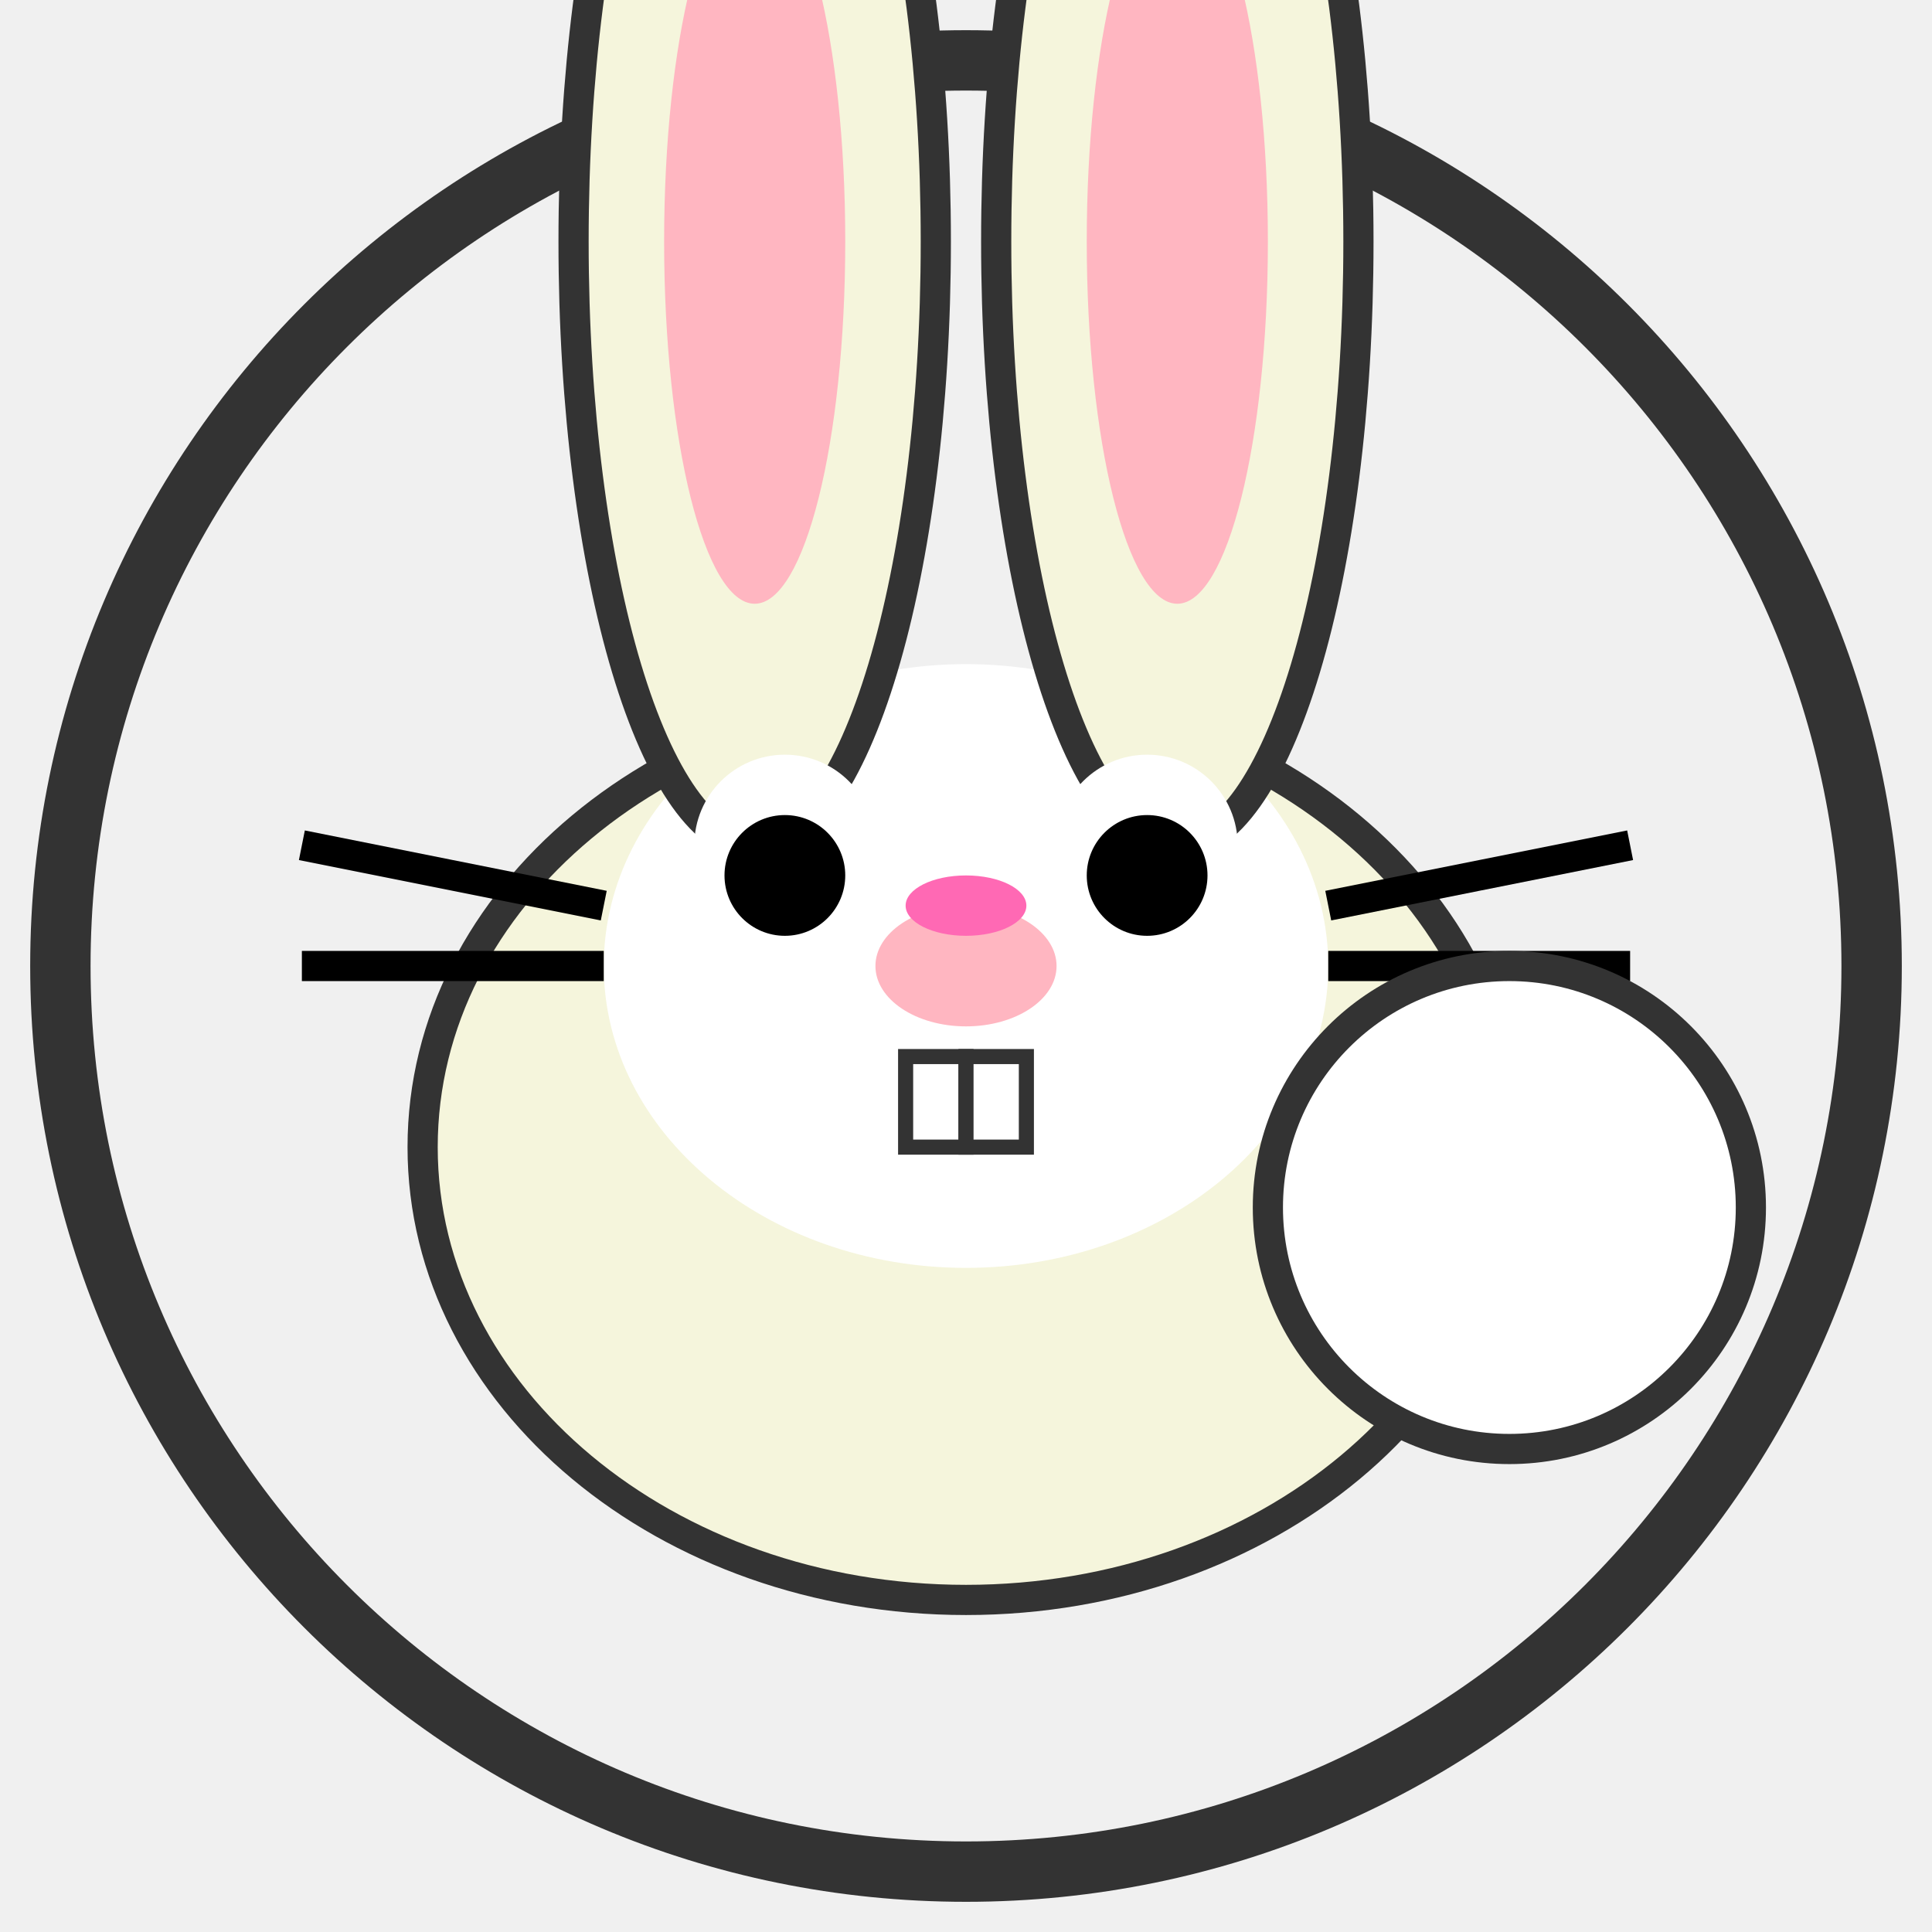
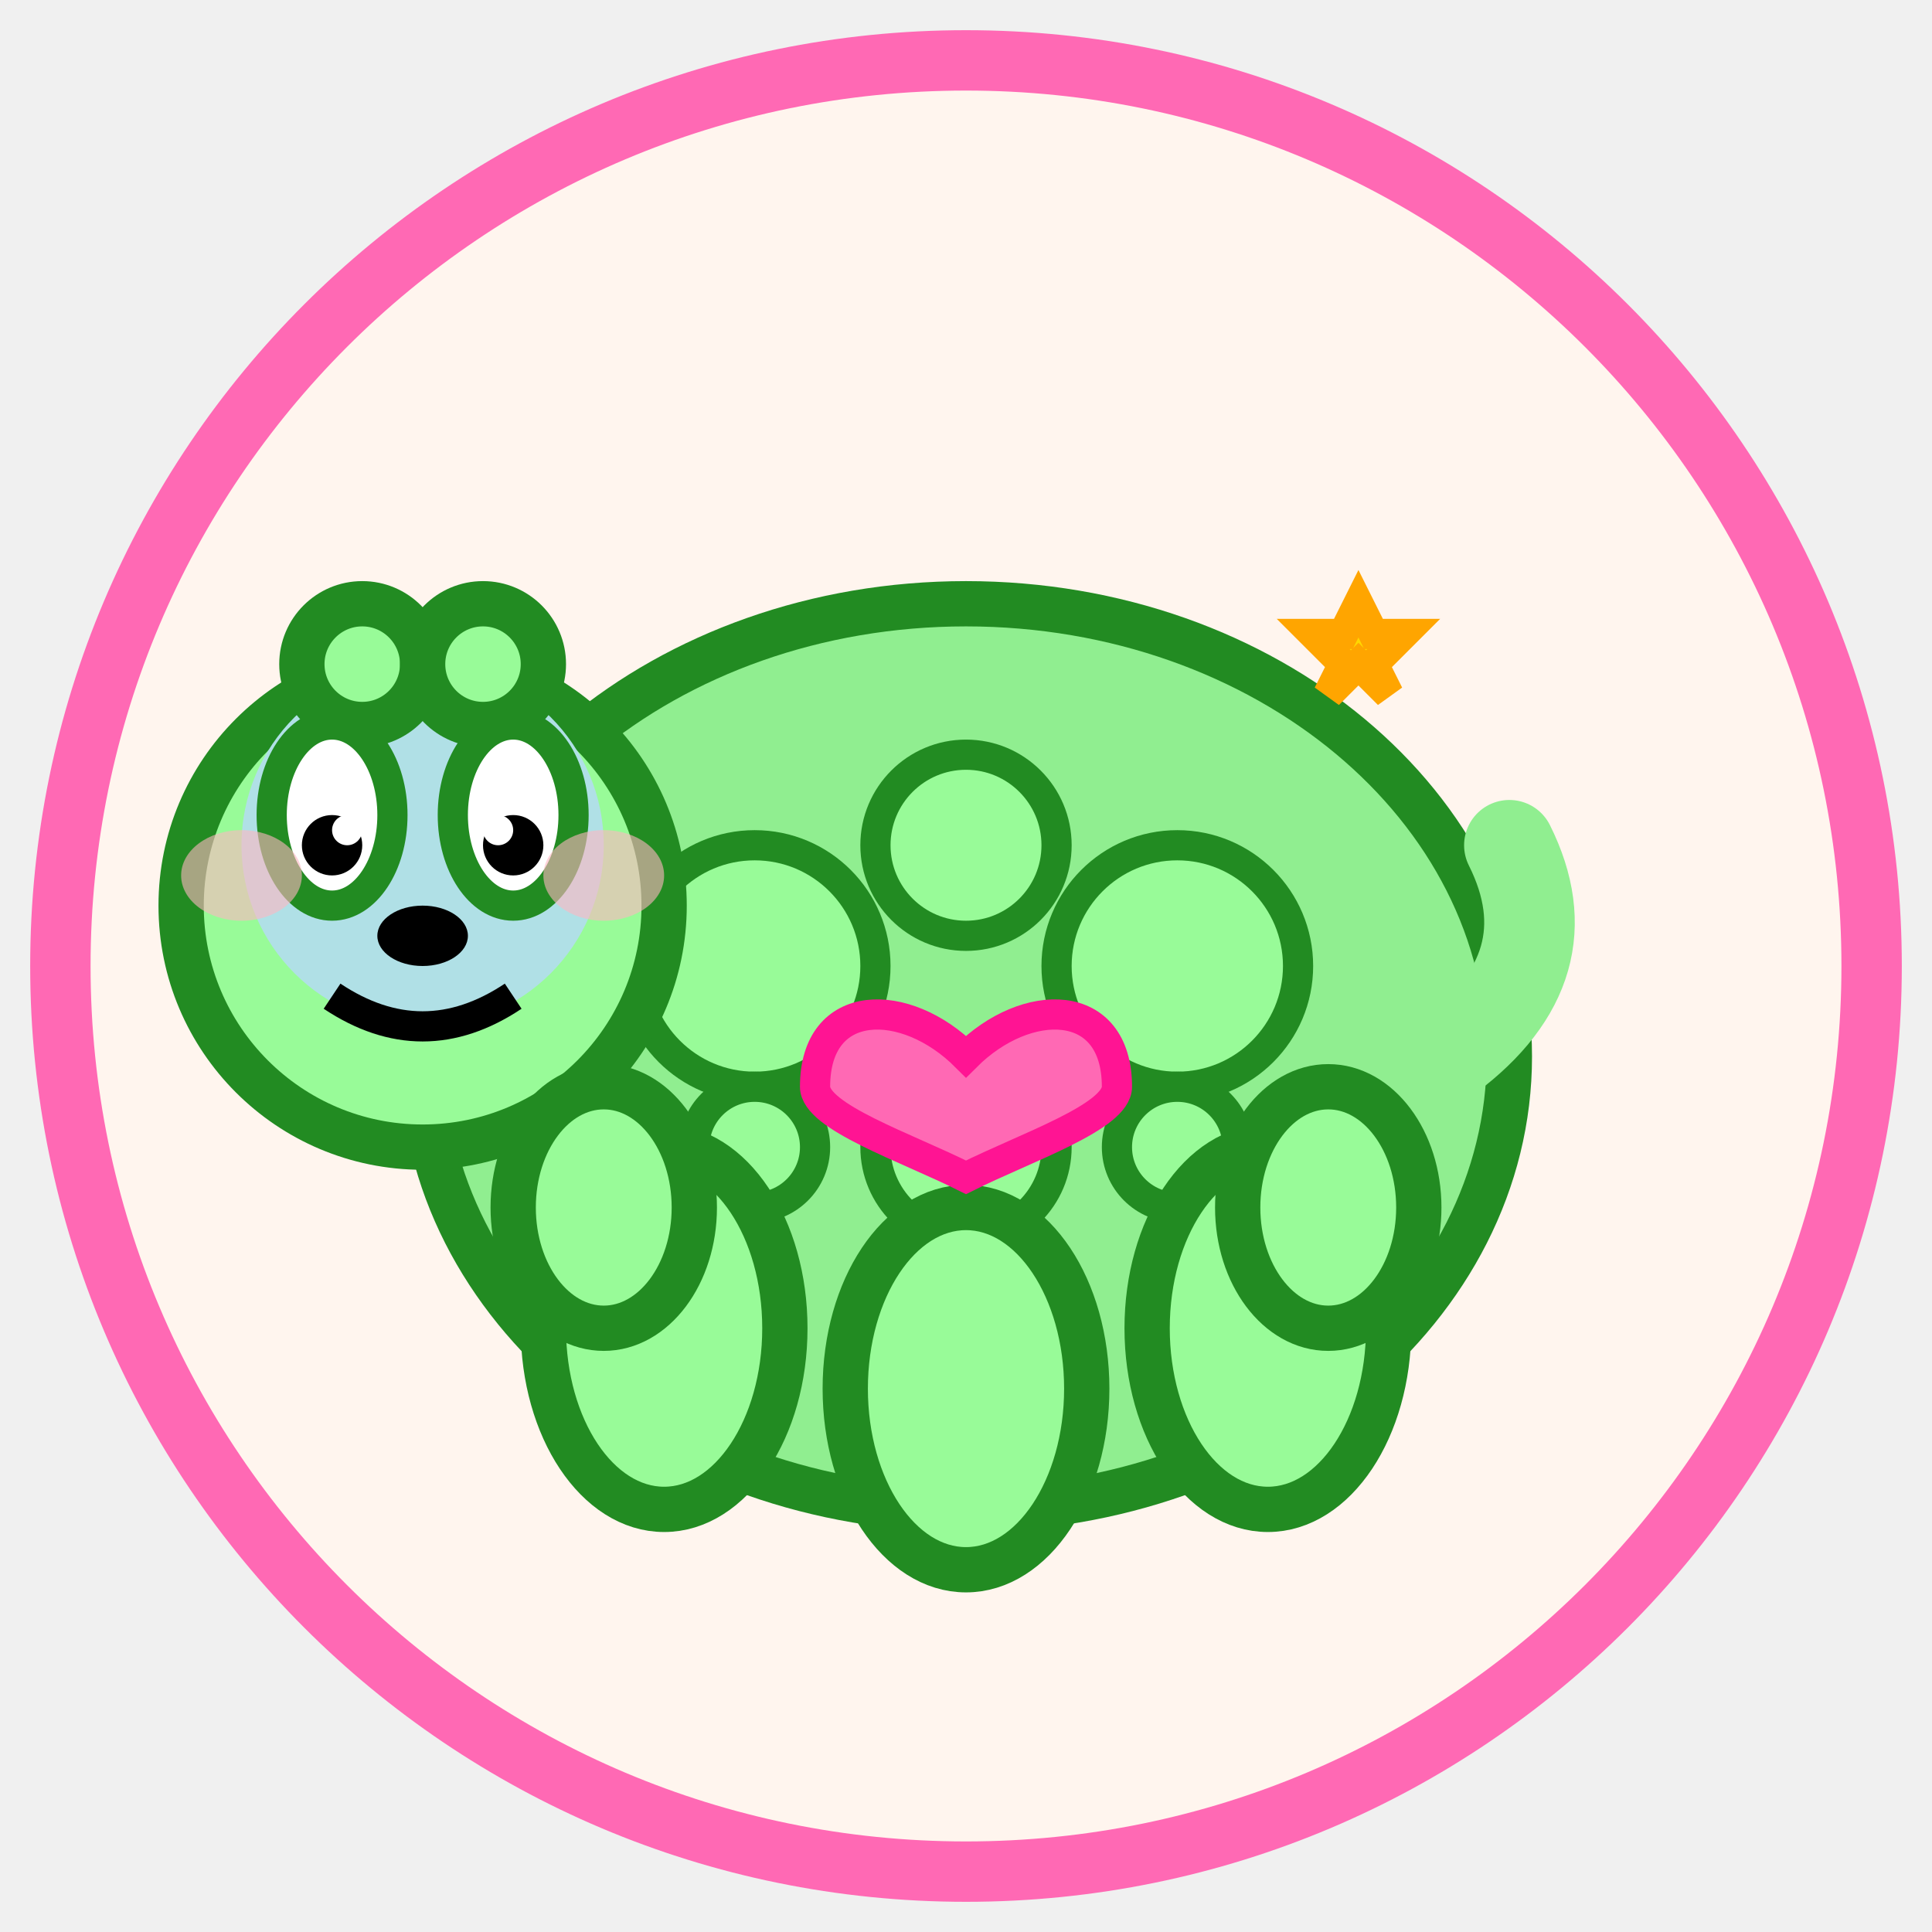
<svg xmlns="http://www.w3.org/2000/svg" width="64" height="64" viewBox="0 0 64 64" fill="none">
-   <circle cx="32" cy="32" r="30" fill="#F0F0F0" stroke="#333" stroke-width="2" />
-   <ellipse cx="32" cy="38" rx="18" ry="15" fill="#F5F5DC" stroke="#333" stroke-width="1" />
-   <ellipse cx="32" cy="32" rx="12" ry="10" fill="#FFF" />
-   <ellipse cx="25" cy="8" rx="6" ry="20" fill="#F5F5DC" stroke="#333" stroke-width="1" />
-   <ellipse cx="39" cy="8" rx="6" ry="20" fill="#F5F5DC" stroke="#333" stroke-width="1" />
-   <ellipse cx="25" cy="8" rx="3" ry="12" fill="#FFB6C1" />
-   <ellipse cx="39" cy="8" rx="3" ry="12" fill="#FFB6C1" />
-   <ellipse cx="32" cy="32" rx="3" ry="2" fill="#FFB6C1" />
-   <ellipse cx="32" cy="30" rx="2" ry="1" fill="#FF69B4" />
-   <circle cx="26" cy="28" r="3" fill="#FFF" />
-   <circle cx="38" cy="28" r="3" fill="#FFF" />
-   <circle cx="26" cy="29" r="2" fill="#000" />
-   <circle cx="38" cy="29" r="2" fill="#000" />
-   <path d="M 20 30 L 10 28" stroke="#000" stroke-width="1" />
-   <path d="M 20 32 L 10 32" stroke="#000" stroke-width="1" />
-   <path d="M 44 30 L 54 28" stroke="#000" stroke-width="1" />
-   <path d="M 44 32 L 54 32" stroke="#000" stroke-width="1" />
-   <circle cx="50" cy="40" r="8" fill="#FFF" stroke="#333" stroke-width="1" />
-   <rect x="30" y="35" width="2" height="3" fill="#FFF" stroke="#333" stroke-width="0.5" />
-   <rect x="32" y="35" width="2" height="3" fill="#FFF" stroke="#333" stroke-width="0.5" />
+   <circle cx="32" cy="32" r="30" fill="#FFF5EE" stroke="#FF69B4" stroke-width="2" />
+   <ellipse cx="32" cy="35" rx="18" ry="15" fill="#90EE90" stroke="#228B22" stroke-width="1.5" />
+   <circle cx="25" cy="32" r="4" fill="#98FB98" stroke="#228B22" stroke-width="1" />
+   <circle cx="39" cy="32" r="4" fill="#98FB98" stroke="#228B22" stroke-width="1" />
+   <circle cx="32" cy="28" r="3" fill="#98FB98" stroke="#228B22" stroke-width="1" />
+   <circle cx="32" cy="38" r="3" fill="#98FB98" stroke="#228B22" stroke-width="1" />
+   <circle cx="25" cy="38" r="2" fill="#98FB98" stroke="#228B22" stroke-width="1" />
+   <circle cx="39" cy="38" r="2" fill="#98FB98" stroke="#228B22" stroke-width="1" />
+   <circle cx="14" cy="30" r="8" fill="#98FB98" stroke="#228B22" stroke-width="1.5" />
+   <circle cx="14" cy="28" r="6" fill="#B0E0E6" />
+   <circle cx="12" cy="22" r="2" fill="#98FB98" stroke="#228B22" stroke-width="1.5" />
+   <circle cx="16" cy="22" r="2" fill="#98FB98" stroke="#228B22" stroke-width="1.5" />
+   <ellipse cx="11" cy="27" rx="2" ry="3" fill="#FFF" stroke="#228B22" stroke-width="1" />
+   <ellipse cx="17" cy="27" rx="2" ry="3" fill="#FFF" stroke="#228B22" stroke-width="1" />
+   <circle cx="11" cy="28" r="1" fill="#000" />
+   <circle cx="17" cy="28" r="1" fill="#000" />
+   <circle cx="11.5" cy="27.5" r="0.5" fill="#FFF" />
+   <circle cx="16.5" cy="27.5" r="0.5" fill="#FFF" />
+   <ellipse cx="14" cy="31" rx="1.5" ry="1" fill="#000" />
+   <path d="M 11 33 Q 14 35, 17 33" stroke="#000" stroke-width="1" fill="none" />
+   <ellipse cx="22" cy="44" rx="4" ry="6" fill="#98FB98" stroke="#228B22" stroke-width="1.5" />
+   <ellipse cx="32" cy="46" rx="4" ry="6" fill="#98FB98" stroke="#228B22" stroke-width="1.5" />
+   <ellipse cx="42" cy="44" rx="4" ry="6" fill="#98FB98" stroke="#228B22" stroke-width="1.5" />
+   <ellipse cx="20" cy="40" rx="3" ry="4" fill="#98FB98" stroke="#228B22" stroke-width="1.5" />
+   <ellipse cx="44" cy="40" rx="3" ry="4" fill="#98FB98" stroke="#228B22" stroke-width="1.5" />
+   <path d="M 48 35 Q 52 32, 50 28" stroke="#90EE90" stroke-width="3" fill="none" stroke-linecap="round" />
+   <path d="M 32 35 C 30 33, 27 33, 27 36 C 27 37, 30 38, 32 39 C 34 38, 37 37, 37 36 C 37 33, 34 33, 32 35 Z" fill="#FF69B4" stroke="#FF1493" stroke-width="1" />
+   <path d="M 45 20 L 45.5 21 L 46.5 21 L 45.5 22 L 46 23 L 45 22 L 44 23 L 44.5 22 L 43.5 21 L 44.5 21 Z" fill="#FFD700" stroke="#FFA500" stroke-width="1" />
+   <ellipse cx="8" cy="29" rx="2" ry="1.5" fill="#FFB6C1" opacity="0.6" />
+   <ellipse cx="20" cy="29" rx="2" ry="1.5" fill="#FFB6C1" opacity="0.6" />
</svg>
